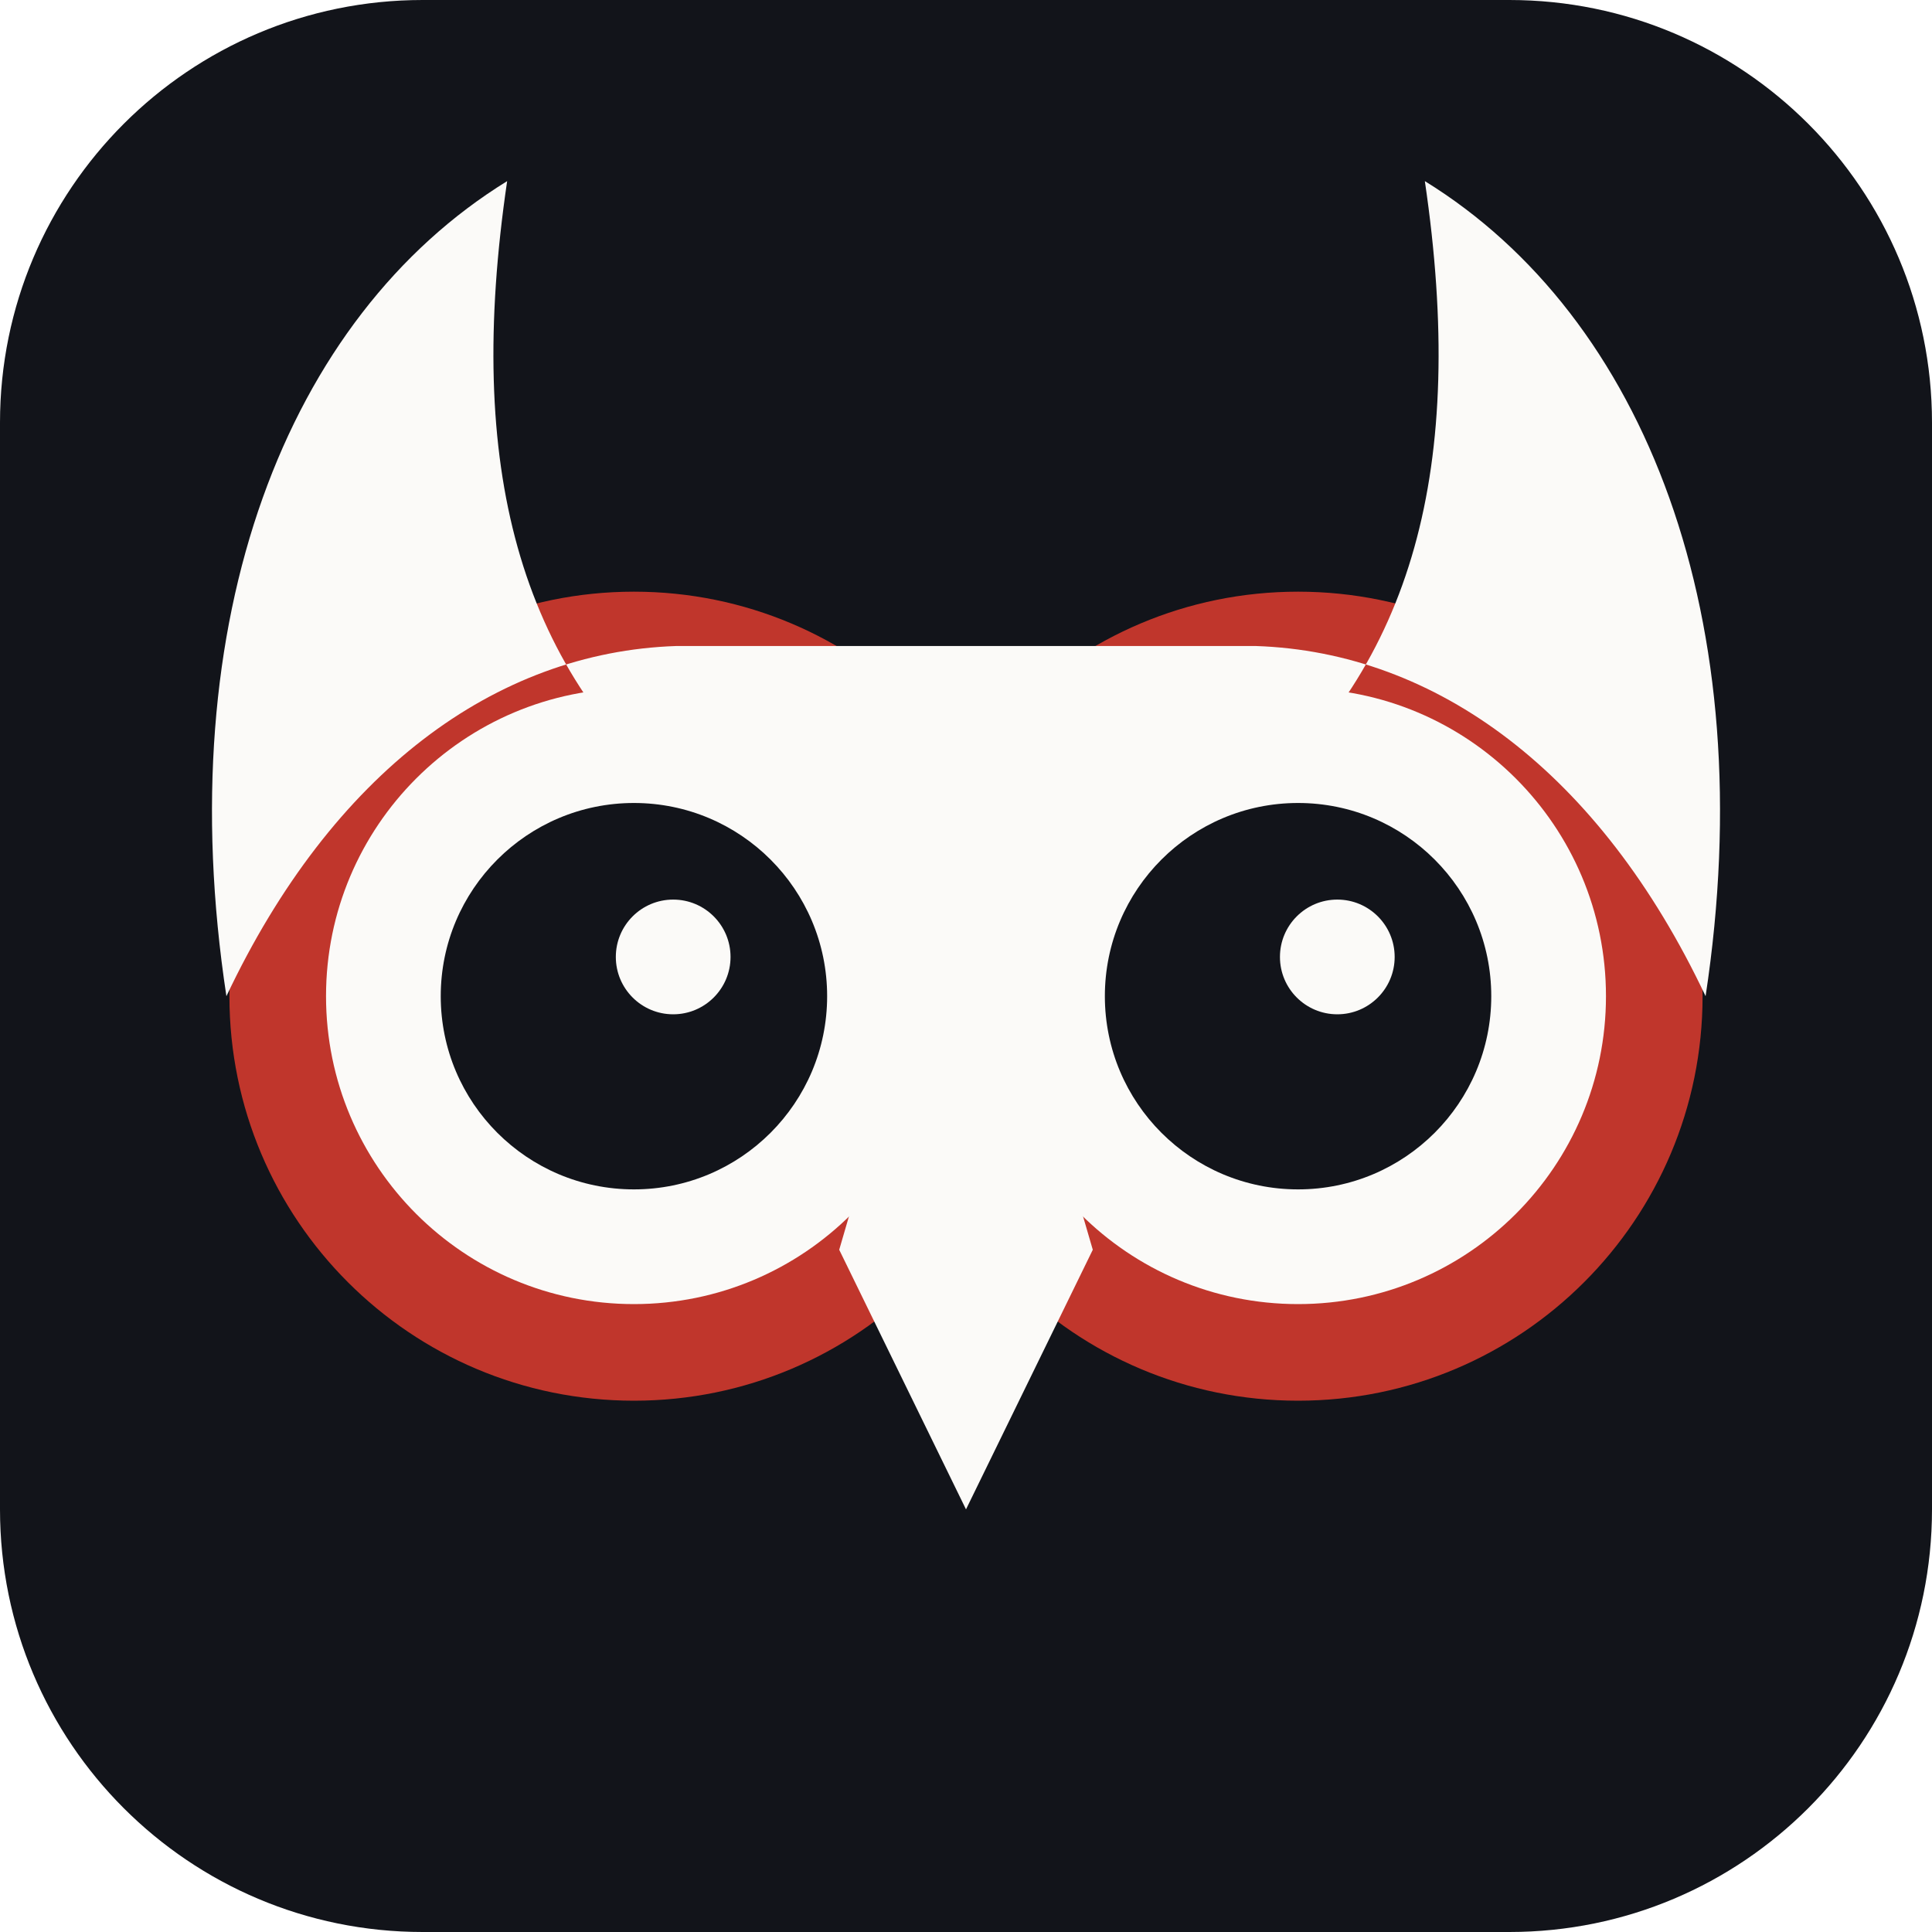
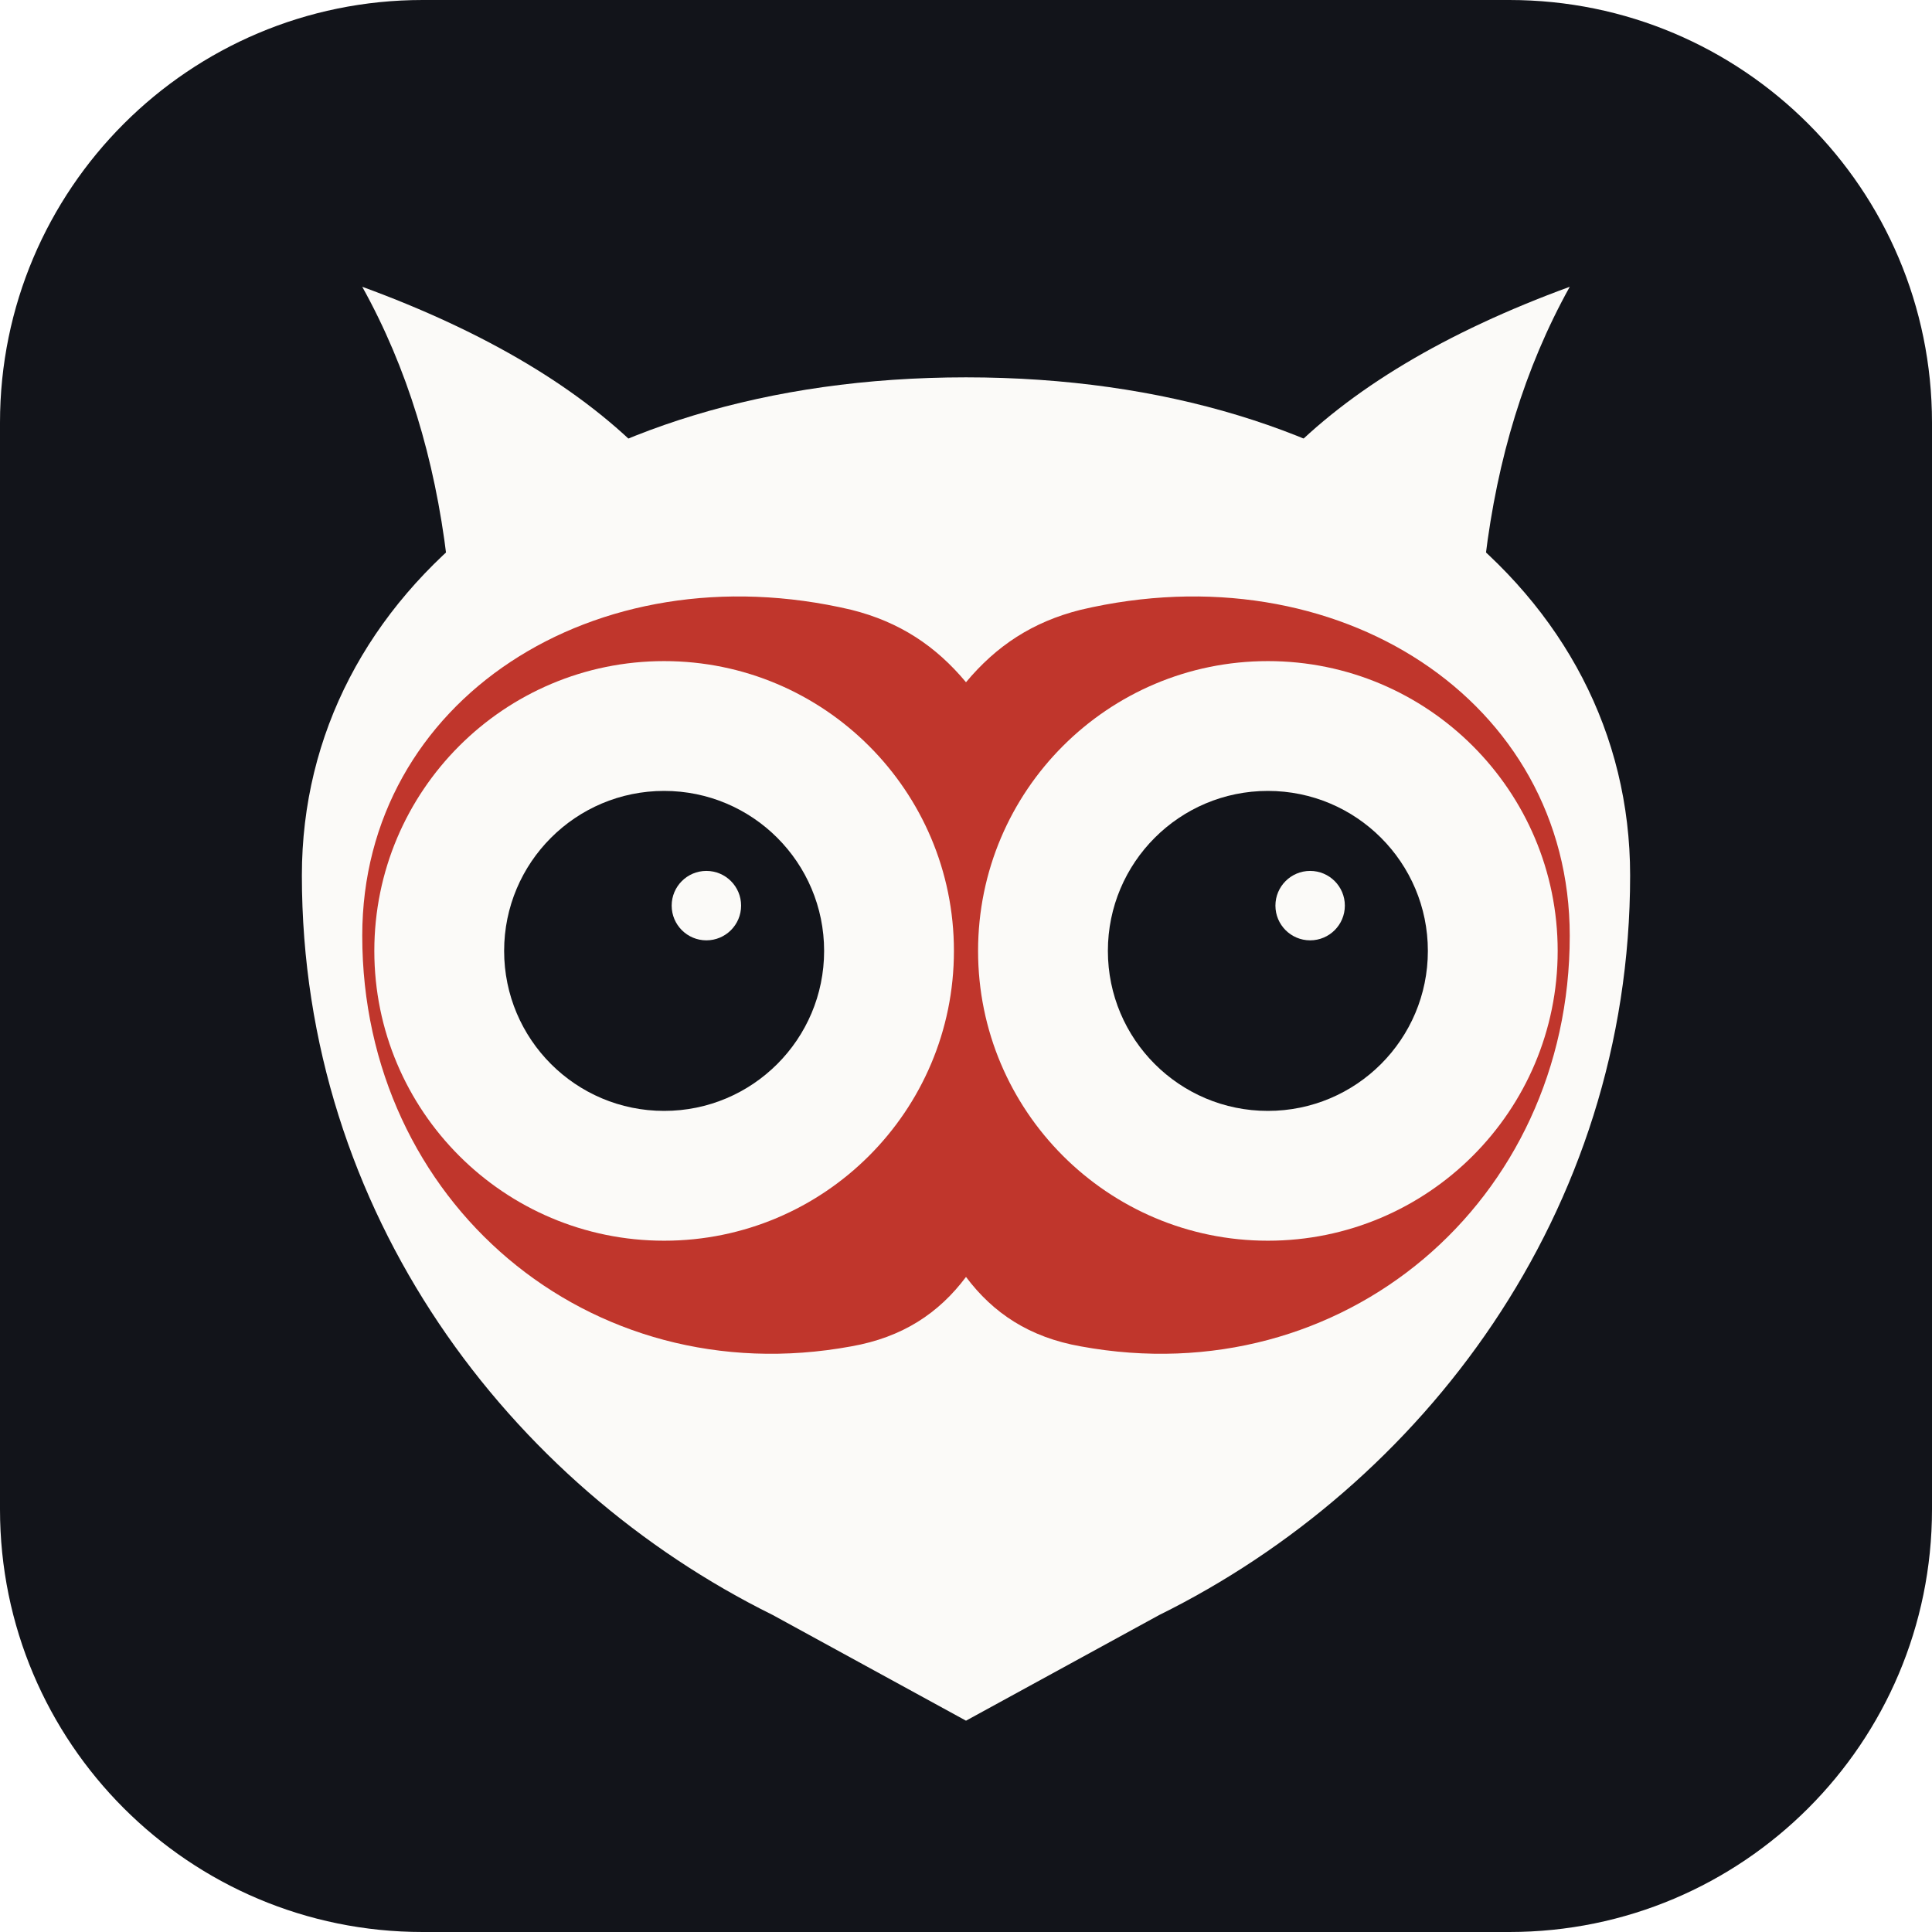
- <svg xmlns="http://www.w3.org/2000/svg" viewBox="0 0 64 64" role="img" aria-label="owlwarden">
+ <svg xmlns="http://www.w3.org/2000/svg" viewBox="0 0 64 64" role="img" aria-label="owlwarden" data-brand="owlwarden-guardian" shape-rendering="geometricPrecision">
  <rect width="64" height="64" rx="14" fill="#12141a" />
-   <circle cx="21" cy="33" r="13.4" fill="#c0362c" />
-   <circle cx="43" cy="33" r="13.4" fill="#c0362c" />
-   <path d="M7.5 33            C 5.6 20.5, 9.5 10.5, 16.8 6            C 15.4 15.5, 17.2 22, 22.6 26.6            L 32 35.4            L 41.4 26.6            C 46.8 22, 48.6 15.5, 47.2 6            C 54.5 10.5, 58.4 20.5, 56.5 33            C 53 25.6, 47.6 21.6, 41.6 21.4            L 22.4 21.4            C 16.4 21.6, 11 25.6, 7.5 33 Z" fill="#fbfaf8" />
-   <circle cx="21" cy="33" r="10.2" fill="#fbfaf8" />
-   <circle cx="43" cy="33" r="10.2" fill="#fbfaf8" />
-   <circle cx="21" cy="33" r="6.4" fill="#12141a" />
-   <circle cx="43" cy="33" r="6.4" fill="#12141a" />
-   <circle cx="22.3" cy="31.7" r="1.9" fill="#fbfaf8" />
-   <circle cx="44.3" cy="31.7" r="1.9" fill="#fbfaf8" />
-   <path d="M32 27 L27.8 41.4 L32 50 L36.2 41.4 Z" fill="#fbfaf8" />
+   <g id="owl-head">
+     <path d="M10 29              C10 19.6 18.8 12.5 32 12.5              C45.2 12.5 54 19.6 54 29              C54 40.2 47.1 49.2 38.4 53.5              L32 57              L25.6 53.5              C16.9 49.2 10 40.2 10 29Z" fill="#fbfaf8" />
+     <path d="M14.8 18.5              C14.4 15.2 13.5 12.2 12 9.5              C16.1 11 19.3 12.9 21.5 15.2              C18.7 15.8 16.5 16.9 14.8 18.5Z" fill="#fbfaf8" />
+     <path d="M42.5 15.2              C44.7 12.9 47.9 11 52 9.5              C50.5 12.2 49.6 15.2 49.2 18.5              C47.5 16.9 45.3 15.8 42.5 15.2Z" fill="#fbfaf8" />
+   </g>
+   <g id="owl-face">
+     <path d="M12 31              C12 23.2 19.7 18.2 28.2 20.2              C29.8 20.6 31 21.4 32 22.6              C33 21.4 34.2 20.6 35.8 20.2              C44.3 18.2 52 23.2 52 31              C52 39.8 44.5 46.2 35.8 44.6              C34.1 44.3 32.9 43.5 32 42.3              C31.1 43.5 29.9 44.3 28.2 44.6              C19.5 46.2 12 39.8 12 31Z" fill="#c0362c" />
+   </g>
+   <g id="owl-eyes">
+     <circle cx="22" cy="31.5" r="9.6" fill="#fbfaf8" />
+     <circle cx="42" cy="31.5" r="9.6" fill="#fbfaf8" />
+     <circle cx="22" cy="31.5" r="5.3" fill="#12141a" />
+     <circle cx="42" cy="31.5" r="5.3" fill="#12141a" />
+     <circle cx="23.4" cy="30" r="1.15" fill="#fbfaf8" />
+     <circle cx="43.4" cy="30" r="1.15" fill="#fbfaf8" />
+   </g>
</svg>
